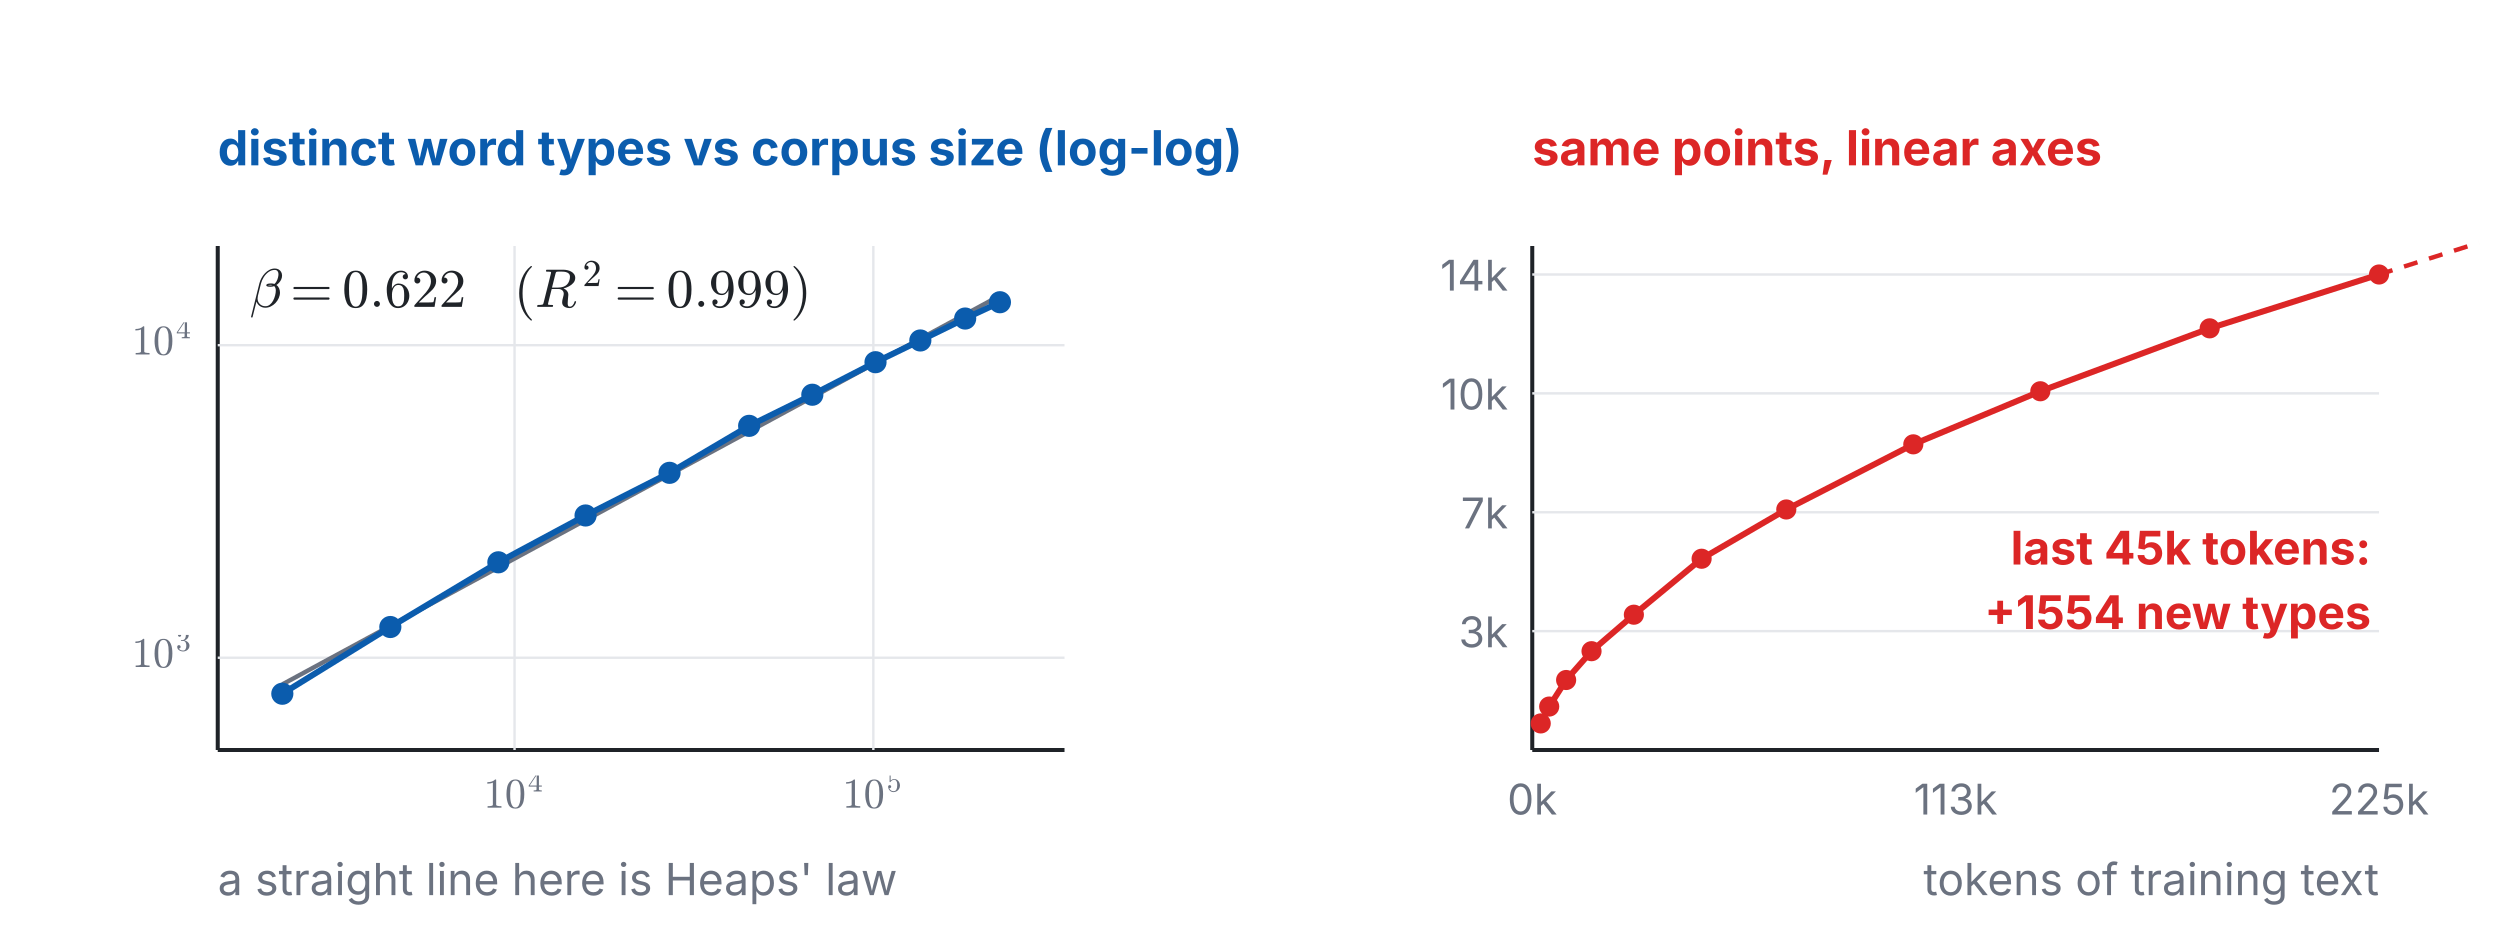
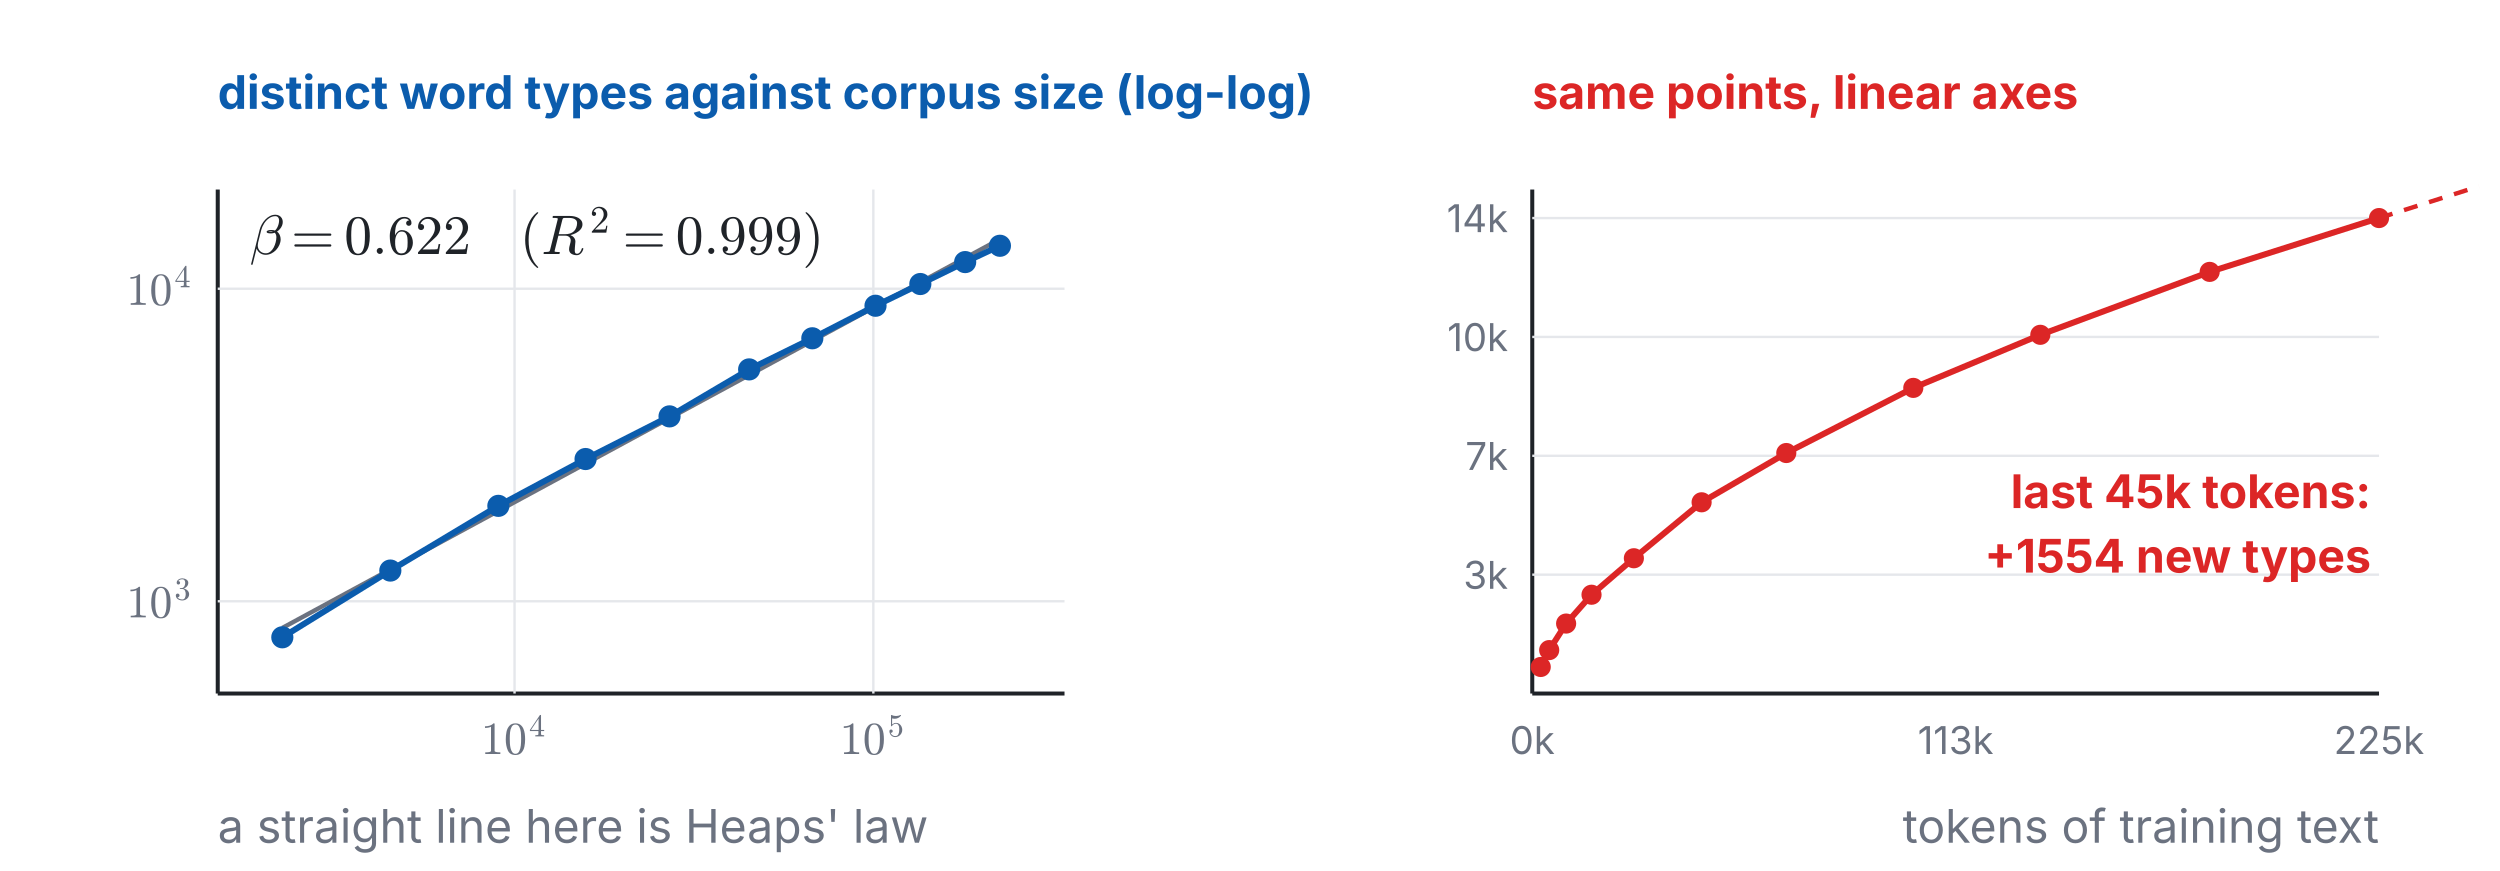
- <svg xmlns="http://www.w3.org/2000/svg" xmlns:xlink="http://www.w3.org/1999/xlink" viewBox="0 0 1240 470" width="100%" font-family="-apple-system,BlinkMacSystemFont,Segoe UI,Helvetica Neue,PingFang TC,Noto Sans TC,sans-serif">
+ <svg xmlns="http://www.w3.org/2000/svg" xmlns:xlink="http://www.w3.org/1999/xlink" viewBox="0 0 1240 432" width="100%" font-family="-apple-system,BlinkMacSystemFont,Segoe UI,Helvetica Neue,PingFang TC,Noto Sans TC,sans-serif">
  <defs>
    <marker id="ah-heaps" viewBox="0 0 10 10" refX="9" refY="5" markerWidth="7" markerHeight="7" orient="auto-start-reverse">
      <path d="M0,0 L10,5 L0,10 z" fill="#6b7280" />
    </marker>
  </defs>
-   <line x1="108" y1="372" x2="528" y2="372" stroke="#1f2328" stroke-width="2" />
-   <line x1="108" y1="372" x2="108" y2="122" stroke="#1f2328" stroke-width="2" />
-   <line x1="108" y1="326.237" x2="528" y2="326.237" stroke="#e5e7eb" stroke-width="1.2" />
-   <svg x="65.34" y="314.913" width="30.66" height="20.324" viewBox="0 0 30.66 20.324">
+   <line x1="108" y1="344" x2="528" y2="344" stroke="#1f2328" stroke-width="2" />
+   <line x1="108" y1="344" x2="108" y2="94" stroke="#1f2328" stroke-width="2" />
+   <line x1="108" y1="298.237" x2="528" y2="298.237" stroke="#e5e7eb" stroke-width="1.2" />
+   <svg x="62.712" y="283.213" width="33.288" height="27.766" viewBox="0 -5.7 33.288 27.766">
    <defs>
      <style type="text/css">*{stroke-linejoin: round; stroke-linecap: butt}</style>
    </defs>
    <g id="t11-figure_1">
      <g id="t11-patch_1">
-         <path d="M 0 20.324  L 30.66 20.324  L 30.66 0  L 0 0  L 0 20.324  z " style="fill: none" />
+         <path d="M 0 22.066  L 33.288 22.066  L 33.288 0  L 0 0  L 0 22.066  z " style="fill: none" />
      </g>
      <g id="t11-text_1">
-         <g style="fill: #6b7280" transform="translate(0 15.95672) scale(0.21 -0.21)">
+         <g style="fill: #6b7280" transform="translate(0 17.32444) scale(0.228 -0.228)">
          <defs>
            <path id="t11-Cmr10-31" d="M 594 0  L 594 225  Q 1394 225 1394 428  L 1394 3788  Q 1063 3628 556 3628  L 556 3853  Q 1341 3853 1741 4263  L 1831 4263  Q 1853 4263 1873 4245  Q 1894 4228 1894 4206  L 1894 428  Q 1894 225 2694 225  L 2694 0  L 594 0  z " transform="scale(0.015625)" />
            <path id="t11-Cmr10-30" d="M 1600 -141  Q 816 -141 533 504  Q 250 1150 250 2041  Q 250 2597 351 3087  Q 453 3578 754 3920  Q 1056 4263 1600 4263  Q 2022 4263 2290 4056  Q 2559 3850 2700 3523  Q 2841 3197 2892 2823  Q 2944 2450 2944 2041  Q 2944 1491 2842 1011  Q 2741 531 2444 195  Q 2147 -141 1600 -141  z M 1600 25  Q 1956 25 2131 390  Q 2306 756 2347 1200  Q 2388 1644 2388 2144  Q 2388 2625 2347 3031  Q 2306 3438 2132 3767  Q 1959 4097 1600 4097  Q 1238 4097 1063 3765  Q 888 3434 847 3029  Q 806 2625 806 2144  Q 806 1788 823 1472  Q 841 1156 916 820  Q 991 484 1158 254  Q 1325 25 1600 25  z " transform="scale(0.015625)" />
            <path id="t11-Cmr10-33" d="M 609 494  Q 759 275 1012 169  Q 1266 63 1556 63  Q 1928 63 2084 380  Q 2241 697 2241 1100  Q 2241 1281 2208 1462  Q 2175 1644 2097 1800  Q 2019 1956 1883 2050  Q 1747 2144 1550 2144  L 1125 2144  Q 1069 2144 1069 2203  L 1069 2259  Q 1069 2309 1125 2309  L 1478 2338  Q 1703 2338 1851 2506  Q 2000 2675 2069 2917  Q 2138 3159 2138 3378  Q 2138 3684 1994 3881  Q 1850 4078 1556 4078  Q 1313 4078 1091 3986  Q 869 3894 738 3706  Q 750 3709 759 3711  Q 769 3713 781 3713  Q 925 3713 1022 3613  Q 1119 3513 1119 3372  Q 1119 3234 1022 3134  Q 925 3034 781 3034  Q 641 3034 541 3134  Q 441 3234 441 3372  Q 441 3647 606 3850  Q 772 4053 1033 4158  Q 1294 4263 1556 4263  Q 1750 4263 1965 4205  Q 2181 4147 2356 4039  Q 2531 3931 2642 3762  Q 2753 3594 2753 3378  Q 2753 3109 2633 2881  Q 2513 2653 2303 2487  Q 2094 2322 1844 2241  Q 2122 2188 2372 2031  Q 2622 1875 2773 1631  Q 2925 1388 2925 1106  Q 2925 753 2731 467  Q 2538 181 2222 20  Q 1906 -141 1556 -141  Q 1256 -141 954 -26  Q 653 88 461 316  Q 269 544 269 863  Q 269 1022 375 1128  Q 481 1234 641 1234  Q 744 1234 830 1186  Q 916 1138 964 1050  Q 1013 963 1013 863  Q 1013 706 903 600  Q 794 494 641 494  L 609 494  z " transform="scale(0.015625)" />
          </defs>
          <use xlink:href="#t11-Cmr10-31" transform="translate(0 0.109375)" />
          <use xlink:href="#t11-Cmr10-30" transform="translate(50 0.109375)" />
          <use xlink:href="#t11-Cmr10-33" transform="translate(104.4641 38.37344) scale(0.7)" />
        </g>
      </g>
    </g>
  </svg>
-   <line x1="108" y1="171.216" x2="528" y2="171.216" stroke="#e5e7eb" stroke-width="1.2" />
-   <svg x="65.34" y="159.892" width="30.66" height="20.324" viewBox="0 0 30.66 20.324">
+   <line x1="108" y1="143.216" x2="528" y2="143.216" stroke="#e5e7eb" stroke-width="1.2" />
+   <svg x="62.712" y="128.192" width="33.288" height="27.766" viewBox="0 -5.7 33.288 27.766">
    <defs>
      <style type="text/css">*{stroke-linejoin: round; stroke-linecap: butt}</style>
    </defs>
    <g id="t12-figure_1">
      <g id="t12-patch_1">
-         <path d="M 0 20.324  L 30.66 20.324  L 30.66 0  L 0 0  L 0 20.324  z " style="fill: none" />
+         <path d="M 0 22.066  L 33.288 22.066  L 33.288 0  L 0 0  L 0 22.066  z " style="fill: none" />
      </g>
      <g id="t12-text_1">
-         <g style="fill: #6b7280" transform="translate(0 15.95672) scale(0.21 -0.21)">
+         <g style="fill: #6b7280" transform="translate(0 17.32444) scale(0.228 -0.228)">
          <defs>
            <path id="t12-Cmr10-31" d="M 594 0  L 594 225  Q 1394 225 1394 428  L 1394 3788  Q 1063 3628 556 3628  L 556 3853  Q 1341 3853 1741 4263  L 1831 4263  Q 1853 4263 1873 4245  Q 1894 4228 1894 4206  L 1894 428  Q 1894 225 2694 225  L 2694 0  L 594 0  z " transform="scale(0.015625)" />
            <path id="t12-Cmr10-30" d="M 1600 -141  Q 816 -141 533 504  Q 250 1150 250 2041  Q 250 2597 351 3087  Q 453 3578 754 3920  Q 1056 4263 1600 4263  Q 2022 4263 2290 4056  Q 2559 3850 2700 3523  Q 2841 3197 2892 2823  Q 2944 2450 2944 2041  Q 2944 1491 2842 1011  Q 2741 531 2444 195  Q 2147 -141 1600 -141  z M 1600 25  Q 1956 25 2131 390  Q 2306 756 2347 1200  Q 2388 1644 2388 2144  Q 2388 2625 2347 3031  Q 2306 3438 2132 3767  Q 1959 4097 1600 4097  Q 1238 4097 1063 3765  Q 888 3434 847 3029  Q 806 2625 806 2144  Q 806 1788 823 1472  Q 841 1156 916 820  Q 991 484 1158 254  Q 1325 25 1600 25  z " transform="scale(0.015625)" />
            <path id="t12-Cmr10-34" d="M 178 1056  L 178 1281  L 2156 4231  Q 2178 4263 2222 4263  L 2316 4263  Q 2388 4263 2388 4191  L 2388 1281  L 3016 1281  L 3016 1056  L 2388 1056  L 2388 428  Q 2388 297 2575 261  Q 2763 225 3009 225  L 3009 0  L 1247 0  L 1247 225  Q 1494 225 1681 261  Q 1869 297 1869 428  L 1869 1056  L 178 1056  z M 391 1281  L 1906 1281  L 1906 3547  L 391 1281  z " transform="scale(0.015625)" />
          </defs>
          <use xlink:href="#t12-Cmr10-31" transform="translate(0 0.109375)" />
          <use xlink:href="#t12-Cmr10-30" transform="translate(50 0.109375)" />
          <use xlink:href="#t12-Cmr10-34" transform="translate(104.4641 38.37344) scale(0.7)" />
        </g>
      </g>
    </g>
  </svg>
-   <line x1="255.216" y1="372" x2="255.216" y2="122" stroke="#e5e7eb" stroke-width="1.2" />
-   <svg x="239.886" y="384.676" width="30.66" height="20.324" viewBox="0 0 30.66 20.324">
+   <line x1="255.216" y1="344" x2="255.216" y2="94" stroke="#e5e7eb" stroke-width="1.2" />
+   <svg x="238.572" y="350.976" width="33.288" height="27.766" viewBox="0 -5.7 33.288 27.766">
    <defs>
      <style type="text/css">*{stroke-linejoin: round; stroke-linecap: butt}</style>
    </defs>
    <g id="t13-figure_1">
      <g id="t13-patch_1">
-         <path d="M 0 20.324  L 30.66 20.324  L 30.66 0  L 0 0  L 0 20.324  z " style="fill: none" />
+         <path d="M 0 22.066  L 33.288 22.066  L 33.288 0  L 0 0  L 0 22.066  z " style="fill: none" />
      </g>
      <g id="t13-text_1">
-         <g style="fill: #6b7280" transform="translate(0 15.95672) scale(0.21 -0.21)">
+         <g style="fill: #6b7280" transform="translate(0 17.32444) scale(0.228 -0.228)">
          <defs>
            <path id="t13-Cmr10-31" d="M 594 0  L 594 225  Q 1394 225 1394 428  L 1394 3788  Q 1063 3628 556 3628  L 556 3853  Q 1341 3853 1741 4263  L 1831 4263  Q 1853 4263 1873 4245  Q 1894 4228 1894 4206  L 1894 428  Q 1894 225 2694 225  L 2694 0  L 594 0  z " transform="scale(0.015625)" />
            <path id="t13-Cmr10-30" d="M 1600 -141  Q 816 -141 533 504  Q 250 1150 250 2041  Q 250 2597 351 3087  Q 453 3578 754 3920  Q 1056 4263 1600 4263  Q 2022 4263 2290 4056  Q 2559 3850 2700 3523  Q 2841 3197 2892 2823  Q 2944 2450 2944 2041  Q 2944 1491 2842 1011  Q 2741 531 2444 195  Q 2147 -141 1600 -141  z M 1600 25  Q 1956 25 2131 390  Q 2306 756 2347 1200  Q 2388 1644 2388 2144  Q 2388 2625 2347 3031  Q 2306 3438 2132 3767  Q 1959 4097 1600 4097  Q 1238 4097 1063 3765  Q 888 3434 847 3029  Q 806 2625 806 2144  Q 806 1788 823 1472  Q 841 1156 916 820  Q 991 484 1158 254  Q 1325 25 1600 25  z " transform="scale(0.015625)" />
            <path id="t13-Cmr10-34" d="M 178 1056  L 178 1281  L 2156 4231  Q 2178 4263 2222 4263  L 2316 4263  Q 2388 4263 2388 4191  L 2388 1281  L 3016 1281  L 3016 1056  L 2388 1056  L 2388 428  Q 2388 297 2575 261  Q 2763 225 3009 225  L 3009 0  L 1247 0  L 1247 225  Q 1494 225 1681 261  Q 1869 297 1869 428  L 1869 1056  L 178 1056  z M 391 1281  L 1906 1281  L 1906 3547  L 391 1281  z " transform="scale(0.015625)" />
          </defs>
          <use xlink:href="#t13-Cmr10-31" transform="translate(0 0.109375)" />
          <use xlink:href="#t13-Cmr10-30" transform="translate(50 0.109375)" />
          <use xlink:href="#t13-Cmr10-34" transform="translate(104.4641 38.37344) scale(0.7)" />
        </g>
      </g>
    </g>
  </svg>
-   <line x1="433.178" y1="372" x2="433.178" y2="122" stroke="#e5e7eb" stroke-width="1.2" />
-   <svg x="417.848" y="384.676" width="30.66" height="20.324" viewBox="0 0 30.66 20.324">
+   <line x1="433.178" y1="344" x2="433.178" y2="94" stroke="#e5e7eb" stroke-width="1.2" />
+   <svg x="416.534" y="350.976" width="33.288" height="27.766" viewBox="0 -5.7 33.288 27.766">
    <defs>
      <style type="text/css">*{stroke-linejoin: round; stroke-linecap: butt}</style>
    </defs>
    <g id="t14-figure_1">
      <g id="t14-patch_1">
-         <path d="M 0 20.324  L 30.66 20.324  L 30.66 0  L 0 0  L 0 20.324  z " style="fill: none" />
+         <path d="M 0 22.066  L 33.288 22.066  L 33.288 0  L 0 0  L 0 22.066  z " style="fill: none" />
      </g>
      <g id="t14-text_1">
-         <g style="fill: #6b7280" transform="translate(0 15.95672) scale(0.21 -0.21)">
+         <g style="fill: #6b7280" transform="translate(0 17.32444) scale(0.228 -0.228)">
          <defs>
            <path id="t14-Cmr10-31" d="M 594 0  L 594 225  Q 1394 225 1394 428  L 1394 3788  Q 1063 3628 556 3628  L 556 3853  Q 1341 3853 1741 4263  L 1831 4263  Q 1853 4263 1873 4245  Q 1894 4228 1894 4206  L 1894 428  Q 1894 225 2694 225  L 2694 0  L 594 0  z " transform="scale(0.015625)" />
            <path id="t14-Cmr10-30" d="M 1600 -141  Q 816 -141 533 504  Q 250 1150 250 2041  Q 250 2597 351 3087  Q 453 3578 754 3920  Q 1056 4263 1600 4263  Q 2022 4263 2290 4056  Q 2559 3850 2700 3523  Q 2841 3197 2892 2823  Q 2944 2450 2944 2041  Q 2944 1491 2842 1011  Q 2741 531 2444 195  Q 2147 -141 1600 -141  z M 1600 25  Q 1956 25 2131 390  Q 2306 756 2347 1200  Q 2388 1644 2388 2144  Q 2388 2625 2347 3031  Q 2306 3438 2132 3767  Q 1959 4097 1600 4097  Q 1238 4097 1063 3765  Q 888 3434 847 3029  Q 806 2625 806 2144  Q 806 1788 823 1472  Q 841 1156 916 820  Q 991 484 1158 254  Q 1325 25 1600 25  z " transform="scale(0.015625)" />
            <path id="t14-Cmr10-35" d="M 556 728  Q 622 541 758 387  Q 894 234 1080 148  Q 1266 63 1466 63  Q 1928 63 2103 422  Q 2278 781 2278 1294  Q 2278 1516 2270 1667  Q 2263 1819 2228 1959  Q 2169 2184 2020 2353  Q 1872 2522 1656 2522  Q 1441 2522 1286 2456  Q 1131 2391 1034 2303  Q 938 2216 863 2119  Q 788 2022 769 2016  L 697 2016  Q 681 2016 657 2036  Q 634 2056 634 2075  L 634 4213  Q 634 4228 654 4245  Q 675 4263 697 4263  L 716 4263  Q 1147 4056 1631 4056  Q 2106 4056 2547 4263  L 2566 4263  Q 2588 4263 2606 4247  Q 2625 4231 2625 4213  L 2625 4153  Q 2625 4122 2613 4122  Q 2394 3831 2064 3668  Q 1734 3506 1381 3506  Q 1125 3506 856 3578  L 856 2369  Q 1069 2541 1236 2614  Q 1403 2688 1663 2688  Q 2016 2688 2295 2484  Q 2575 2281 2725 1954  Q 2875 1628 2875 1288  Q 2875 903 2686 575  Q 2497 247 2172 53  Q 1847 -141 1466 -141  Q 1150 -141 886 21  Q 622 184 470 459  Q 319 734 319 1044  Q 319 1188 412 1278  Q 506 1369 647 1369  Q 788 1369 883 1276  Q 978 1184 978 1044  Q 978 906 883 811  Q 788 716 647 716  Q 625 716 597 720  Q 569 725 556 728  z " transform="scale(0.015625)" />
          </defs>
          <use xlink:href="#t14-Cmr10-31" transform="translate(0 0.109375)" />
          <use xlink:href="#t14-Cmr10-30" transform="translate(50 0.109375)" />
          <use xlink:href="#t14-Cmr10-35" transform="translate(104.4641 38.37344) scale(0.7)" />
        </g>
      </g>
    </g>
  </svg>
-   <polyline points="140.033,339.457 495.967,146.605" fill="none" stroke="#6b7280" stroke-width="2.2" stroke-linejoin="round" />
-   <polyline points="140.033,344.096 193.605,310.999 247.185,278.901 290.438,255.679 332.094,234.523 371.576,211.221 402.914,195.789 434.252,179.654 456.486,168.874 478.721,157.994 495.967,149.904" fill="none" stroke="#0b5cad" stroke-width="3" stroke-linejoin="round" />
-   <circle cx="140.033" cy="344.096" r="5.5" fill="#0b5cad" />
-   <circle cx="193.605" cy="310.999" r="5.5" fill="#0b5cad" />
-   <circle cx="247.185" cy="278.901" r="5.5" fill="#0b5cad" />
-   <circle cx="290.438" cy="255.679" r="5.5" fill="#0b5cad" />
-   <circle cx="332.094" cy="234.523" r="5.5" fill="#0b5cad" />
-   <circle cx="371.576" cy="211.221" r="5.5" fill="#0b5cad" />
-   <circle cx="402.914" cy="195.789" r="5.5" fill="#0b5cad" />
-   <circle cx="434.252" cy="179.654" r="5.5" fill="#0b5cad" />
-   <circle cx="456.486" cy="168.874" r="5.5" fill="#0b5cad" />
-   <circle cx="478.721" cy="157.994" r="5.5" fill="#0b5cad" />
-   <circle cx="495.967" cy="149.904" r="5.5" fill="#0b5cad" />
-   <text x="108" y="82" font-size="24" fill="#0b5cad" text-anchor="start" font-weight="700">distinct word types vs corpus size  (log-log)</text>
-   <svg x="124" y="129.3" width="278.64" height="29.7" viewBox="0 0 278.64 29.7">
+   <polyline points="140.033,311.457 495.967,118.605" fill="none" stroke="#6b7280" stroke-width="2.2" stroke-linejoin="round" />
+   <polyline points="140.033,316.096 193.605,282.999 247.185,250.901 290.438,227.679 332.094,206.523 371.576,183.221 402.914,167.789 434.252,151.654 456.486,140.874 478.721,129.994 495.967,121.904" fill="none" stroke="#0b5cad" stroke-width="3" stroke-linejoin="round" />
+   <circle cx="140.033" cy="316.096" r="5.5" fill="#0b5cad" />
+   <circle cx="193.605" cy="282.999" r="5.5" fill="#0b5cad" />
+   <circle cx="247.185" cy="250.901" r="5.5" fill="#0b5cad" />
+   <circle cx="290.438" cy="227.679" r="5.5" fill="#0b5cad" />
+   <circle cx="332.094" cy="206.523" r="5.5" fill="#0b5cad" />
+   <circle cx="371.576" cy="183.221" r="5.5" fill="#0b5cad" />
+   <circle cx="402.914" cy="167.789" r="5.5" fill="#0b5cad" />
+   <circle cx="434.252" cy="151.654" r="5.5" fill="#0b5cad" />
+   <circle cx="456.486" cy="140.874" r="5.5" fill="#0b5cad" />
+   <circle cx="478.721" cy="129.994" r="5.5" fill="#0b5cad" />
+   <circle cx="495.967" cy="121.904" r="5.5" fill="#0b5cad" />
+   <text x="108" y="54" font-size="23" fill="#0b5cad" text-anchor="start" font-weight="700">distinct word types against corpus size (log-log)</text>
+   <svg x="124" y="95.64" width="284.832" height="37.26" viewBox="0 -6.9 284.832 37.26">
    <defs>
      <style type="text/css">*{stroke-linejoin: round; stroke-linecap: butt}</style>
    </defs>
    <g id="t15-figure_1">
      <g id="t15-patch_1">
-         <path d="M 0 29.7  L 278.64 29.7  L 278.64 0  L 0 0  L 0 29.7  z " style="fill: none" />
+         <path d="M 0 30.36  L 284.832 30.36  L 284.832 0  L 0 0  L 0 30.36  z " style="fill: none" />
      </g>
      <g id="t15-text_1">
-         <g style="fill: #1f2328" transform="translate(0 22.95) scale(0.27 -0.27)">
+         <g style="fill: #1f2328" transform="translate(0 23.46) scale(0.276 -0.276)">
          <defs>
            <path id="t15-Cmmi10-af" d="M 172 -1241  Q 153 -1241 137 -1219  Q 122 -1197 122 -1178  L 1106 2778  Q 1191 3097 1353 3397  Q 1516 3697 1761 3955  Q 2006 4213 2300 4363  Q 2594 4513 2925 4513  Q 3163 4513 3355 4408  Q 3547 4303 3658 4114  Q 3769 3925 3769 3688  Q 3769 3459 3681 3251  Q 3594 3044 3437 2864  Q 3281 2684 3103 2572  Q 3206 2506 3287 2404  Q 3369 2303 3419 2192  Q 3469 2081 3497 1945  Q 3525 1809 3525 1691  Q 3525 1363 3384 1044  Q 3244 725 3001 465  Q 2759 206 2446 54  Q 2134 -97 1806 -97  Q 1447 -97 1159 100  Q 872 297 763 634  L 300 -1203  Q 300 -1241 250 -1241  L 172 -1241  z M 1819 78  Q 2106 78 2339 267  Q 2572 456 2723 742  Q 2875 1028 2954 1348  Q 3034 1669 3034 1931  Q 3034 2256 2847 2444  Q 2628 2363 2419 2363  Q 1913 2363 1913 2534  Q 1913 2759 2491 2759  Q 2697 2759 2869 2694  Q 3006 2800 3118 3006  Q 3231 3213 3289 3438  Q 3347 3663 3347 3859  Q 3347 4069 3236 4208  Q 3125 4347 2913 4347  Q 2522 4347 2186 4106  Q 1850 3866 1619 3498  Q 1388 3131 1288 2741  L 934 1325  Q 900 1178 891 997  Q 891 597 1153 337  Q 1416 78 1819 78  z M 2106 2553  Q 2203 2528 2425 2528  Q 2534 2528 2644 2566  Q 2638 2572 2619 2572  Q 2550 2591 2472 2591  Q 2181 2591 2106 2553  z " transform="scale(0.015625)" />
            <path id="t15-Cmr10-3d" d="M 481 850  Q 428 850 393 890  Q 359 931 359 978  Q 359 1031 393 1068  Q 428 1106 481 1106  L 4500 1106  Q 4547 1106 4581 1068  Q 4616 1031 4616 978  Q 4616 931 4581 890  Q 4547 850 4500 850  L 481 850  z M 481 2094  Q 428 2094 393 2131  Q 359 2169 359 2222  Q 359 2269 393 2309  Q 428 2350 481 2350  L 4500 2350  Q 4547 2350 4581 2309  Q 4616 2269 4616 2222  Q 4616 2169 4581 2131  Q 4547 2094 4500 2094  L 481 2094  z " transform="scale(0.015625)" />
            <path id="t15-Cmr10-30" d="M 1600 -141  Q 816 -141 533 504  Q 250 1150 250 2041  Q 250 2597 351 3087  Q 453 3578 754 3920  Q 1056 4263 1600 4263  Q 2022 4263 2290 4056  Q 2559 3850 2700 3523  Q 2841 3197 2892 2823  Q 2944 2450 2944 2041  Q 2944 1491 2842 1011  Q 2741 531 2444 195  Q 2147 -141 1600 -141  z M 1600 25  Q 1956 25 2131 390  Q 2306 756 2347 1200  Q 2388 1644 2388 2144  Q 2388 2625 2347 3031  Q 2306 3438 2132 3767  Q 1959 4097 1600 4097  Q 1238 4097 1063 3765  Q 888 3434 847 3029  Q 806 2625 806 2144  Q 806 1788 823 1472  Q 841 1156 916 820  Q 991 484 1158 254  Q 1325 25 1600 25  z " transform="scale(0.015625)" />
            <path id="t15-Cmmi10-3a" d="M 538 353  Q 538 497 644 600  Q 750 703 891 703  Q 978 703 1062 656  Q 1147 609 1194 525  Q 1241 441 1241 353  Q 1241 213 1137 106  Q 1034 0 891 0  Q 750 0 644 106  Q 538 213 538 353  z " transform="scale(0.015625)" />
            <path id="t15-Cmr10-36" d="M 1600 -141  Q 1203 -141 937 70  Q 672 281 526 617  Q 381 953 325 1322  Q 269 1691 269 2069  Q 269 2575 466 3084  Q 663 3594 1045 3928  Q 1428 4263 1953 4263  Q 2172 4263 2361 4180  Q 2550 4097 2658 3936  Q 2766 3775 2766 3547  Q 2766 3416 2677 3327  Q 2588 3238 2456 3238  Q 2331 3238 2240 3328  Q 2150 3419 2150 3547  Q 2150 3672 2240 3762  Q 2331 3853 2456 3853  L 2491 3853  Q 2409 3969 2261 4023  Q 2113 4078 1953 4078  Q 1759 4078 1595 3993  Q 1431 3909 1300 3765  Q 1169 3622 1081 3448  Q 994 3275 945 3053  Q 897 2831 884 2637  Q 872 2444 872 2150  Q 984 2413 1190 2580  Q 1397 2747 1656 2747  Q 1941 2747 2175 2631  Q 2409 2516 2578 2311  Q 2747 2106 2836 1843  Q 2925 1581 2925 1313  Q 2925 938 2758 598  Q 2591 259 2287 59  Q 1984 -141 1600 -141  z M 1600 63  Q 1847 63 1997 175  Q 2147 288 2217 473  Q 2288 659 2305 848  Q 2322 1038 2322 1313  Q 2322 1675 2287 1931  Q 2253 2188 2100 2383  Q 1947 2578 1631 2578  Q 1372 2578 1205 2403  Q 1038 2228 961 1961  Q 884 1694 884 1447  Q 884 1363 891 1319  Q 891 1309 889 1303  Q 888 1297 884 1288  Q 884 1013 940 731  Q 997 450 1156 256  Q 1316 63 1600 63  z " transform="scale(0.015625)" />
            <path id="t15-Cmr10-32" d="M 319 0  L 319 172  Q 319 188 331 206  L 1325 1306  Q 1550 1550 1690 1715  Q 1831 1881 1968 2097  Q 2106 2313 2186 2536  Q 2266 2759 2266 3009  Q 2266 3272 2169 3511  Q 2072 3750 1880 3894  Q 1688 4038 1416 4038  Q 1138 4038 916 3870  Q 694 3703 603 3438  Q 628 3444 672 3444  Q 816 3444 917 3347  Q 1019 3250 1019 3097  Q 1019 2950 917 2848  Q 816 2747 672 2747  Q 522 2747 420 2851  Q 319 2956 319 3097  Q 319 3338 409 3548  Q 500 3759 670 3923  Q 841 4088 1055 4175  Q 1269 4263 1509 4263  Q 1875 4263 2190 4108  Q 2506 3953 2690 3670  Q 2875 3388 2875 3009  Q 2875 2731 2753 2481  Q 2631 2231 2440 2026  Q 2250 1822 1953 1562  Q 1656 1303 1563 1216  L 838 519  L 1453 519  Q 1906 519 2211 526  Q 2516 534 2534 550  Q 2609 631 2688 1141  L 2875 1141  L 2694 0  L 319 0  z " transform="scale(0.015625)" />
            <path id="t15-Cmr10-28" d="M 1984 -1588  Q 1628 -1306 1370 -942  Q 1113 -578 948 -165  Q 784 247 703 697  Q 622 1147 622 1600  Q 622 2059 703 2509  Q 784 2959 951 3375  Q 1119 3791 1378 4153  Q 1638 4516 1984 4788  Q 1984 4800 2016 4800  L 2075 4800  Q 2094 4800 2109 4783  Q 2125 4766 2125 4744  Q 2125 4716 2113 4703  Q 1800 4397 1592 4047  Q 1384 3697 1257 3301  Q 1131 2906 1075 2482  Q 1019 2059 1019 1600  Q 1019 -434 2106 -1491  Q 2125 -1509 2125 -1544  Q 2125 -1559 2108 -1579  Q 2091 -1600 2075 -1600  L 2016 -1600  Q 1984 -1600 1984 -1588  z " transform="scale(0.015625)" />
            <path id="t15-Cmmi10-52" d="M 313 0  Q 250 0 250 84  Q 253 100 262 139  Q 272 178 289 201  Q 306 225 331 225  Q 722 225 878 269  Q 959 297 997 441  L 1875 3956  Q 1888 4019 1888 4044  Q 1888 4113 1813 4122  Q 1691 4147 1350 4147  Q 1288 4147 1288 4231  Q 1291 4247 1300 4286  Q 1309 4325 1326 4348  Q 1344 4372 1369 4372  L 3309 4372  Q 3541 4372 3791 4319  Q 4041 4266 4250 4152  Q 4459 4038 4593 3848  Q 4728 3659 4728 3406  Q 4728 3084 4515 2831  Q 4303 2578 3978 2408  Q 3653 2238 3347 2169  Q 3597 2078 3756 1879  Q 3916 1681 3916 1422  Q 3916 1388 3914 1370  Q 3913 1353 3909 1331  L 3859 763  Q 3853 638 3847 550  Q 3841 463 3841 409  Q 3841 234 3892 129  Q 3944 25 4097 25  Q 4297 25 4448 211  Q 4600 397 4647 616  Q 4675 672 4709 672  L 4769 672  Q 4831 672 4831 588  Q 4784 403 4682 237  Q 4581 72 4426 -34  Q 4272 -141 4091 -141  Q 3716 -141 3452 26  Q 3188 194 3188 550  Q 3188 684 3213 788  L 3353 1356  Q 3378 1434 3378 1538  Q 3378 1803 3198 1954  Q 3019 2106 2747 2106  L 1959 2106  L 1538 416  Q 1522 363 1522 325  Q 1522 259 1600 250  Q 1722 225 2059 225  Q 2125 225 2125 141  Q 2103 50 2090 25  Q 2078 0 2016 0  L 313 0  z M 1997 2272  L 2706 2272  Q 3403 2272 3756 2625  Q 3919 2788 4014 3039  Q 4109 3291 4109 3541  Q 4109 3778 3970 3912  Q 3831 4047 3626 4097  Q 3422 4147 3175 4147  L 2747 4147  Q 2572 4147 2515 4117  Q 2459 4088 2413 3928  L 1997 2272  z " transform="scale(0.015625)" />
            <path id="t15-Cmr10-39" d="M 722 269  Q 897 63 1331 63  Q 1575 63 1786 228  Q 1997 394 2113 634  Q 2247 906 2284 1214  Q 2322 1522 2322 1978  Q 2213 1719 2008 1553  Q 1803 1388 1538 1388  Q 1166 1388 873 1589  Q 581 1791 425 2120  Q 269 2450 269 2822  Q 269 3206 444 3539  Q 619 3872 928 4067  Q 1238 4263 1631 4263  Q 2019 4263 2280 4052  Q 2541 3841 2678 3508  Q 2816 3175 2870 2803  Q 2925 2431 2925 2069  Q 2925 1575 2744 1061  Q 2563 547 2202 203  Q 1841 -141 1331 -141  Q 953 -141 690 37  Q 428 216 428 575  Q 428 706 517 795  Q 606 884 738 884  Q 866 884 955 795  Q 1044 706 1044 575  Q 1044 450 953 359  Q 863 269 738 269  L 722 269  z M 1563 1556  Q 1825 1556 1992 1732  Q 2159 1909 2234 2171  Q 2309 2434 2309 2694  L 2309 2816  L 2309 2841  Q 2309 3322 2168 3700  Q 2028 4078 1631 4078  Q 1378 4078 1220 3967  Q 1063 3856 988 3672  Q 913 3488 892 3278  Q 872 3069 872 2822  Q 872 2459 906 2203  Q 941 1947 1094 1751  Q 1247 1556 1563 1556  z " transform="scale(0.015625)" />
            <path id="t15-Cmr10-29" d="M 416 -1600  Q 359 -1600 359 -1544  Q 359 -1516 372 -1503  Q 1466 -434 1466 1600  Q 1466 3634 384 4691  Q 359 4706 359 4744  Q 359 4766 376 4783  Q 394 4800 416 4800  L 475 4800  Q 494 4800 506 4788  Q 966 4425 1272 3906  Q 1578 3388 1720 2800  Q 1863 2213 1863 1600  Q 1863 1147 1786 708  Q 1709 269 1542 -157  Q 1375 -584 1119 -945  Q 863 -1306 506 -1588  Q 494 -1600 475 -1600  L 416 -1600  z " transform="scale(0.015625)" />
          </defs>
          <use xlink:href="#t15-Cmmi10-af" transform="translate(0 0.109375)" />
          <use xlink:href="#t15-Cmr10-3d" transform="translate(74.05273 0.109375)" />
          <use xlink:href="#t15-Cmr10-30" transform="translate(169.2969 0.109375)" />
          <use xlink:href="#t15-Cmmi10-3a" transform="translate(219.2969 0.109375)" />
          <use xlink:href="#t15-Cmr10-36" transform="translate(246.9824 0.109375)" />
          <use xlink:href="#t15-Cmr10-32" transform="translate(296.9824 0.109375)" />
          <use xlink:href="#t15-Cmr10-32" transform="translate(346.9824 0.109375)" />
          <use xlink:href="#t15-Cmr10-28" transform="translate(484.7754 0.109375)" />
          <use xlink:href="#t15-Cmmi10-52" transform="translate(523.5938 0.109375)" />
          <use xlink:href="#t15-Cmr10-32" transform="translate(610.8422 38.37344) scale(0.7)" />
          <use xlink:href="#t15-Cmr10-3d" transform="translate(669.7781 0.109375)" />
          <use xlink:href="#t15-Cmr10-30" transform="translate(765.0223 0.109375)" />
          <use xlink:href="#t15-Cmmi10-3a" transform="translate(815.0223 0.109375)" />
          <use xlink:href="#t15-Cmr10-39" transform="translate(842.7078 0.109375)" />
          <use xlink:href="#t15-Cmr10-39" transform="translate(892.7078 0.109375)" />
          <use xlink:href="#t15-Cmr10-39" transform="translate(942.7078 0.109375)" />
          <use xlink:href="#t15-Cmr10-29" transform="translate(992.7078 0.109375)" />
        </g>
      </g>
    </g>
  </svg>
-   <text x="108" y="444" font-size="22" fill="#6b7280" text-anchor="start" font-weight="400">a straight line here is Heaps' law</text>
-   <line x1="760" y1="372" x2="1180" y2="372" stroke="#1f2328" stroke-width="2" />
-   <line x1="760" y1="372" x2="760" y2="122" stroke="#1f2328" stroke-width="2" />
-   <line x1="760" y1="313.038" x2="1180" y2="313.038" stroke="#e5e7eb" stroke-width="1.2" />
-   <text x="748" y="321.038" font-size="21" fill="#6b7280" text-anchor="end" font-weight="400">3k</text>
-   <line x1="760" y1="254.075" x2="1180" y2="254.075" stroke="#e5e7eb" stroke-width="1.2" />
-   <text x="748" y="262.075" font-size="21" fill="#6b7280" text-anchor="end" font-weight="400">7k</text>
-   <line x1="760" y1="195.113" x2="1180" y2="195.113" stroke="#e5e7eb" stroke-width="1.2" />
-   <text x="748" y="203.113" font-size="21" fill="#6b7280" text-anchor="end" font-weight="400">10k</text>
-   <line x1="760" y1="136.151" x2="1180" y2="136.151" stroke="#e5e7eb" stroke-width="1.2" />
-   <text x="748" y="144.151" font-size="21" fill="#6b7280" text-anchor="end" font-weight="400">14k</text>
-   <text x="760" y="404" font-size="21" fill="#6b7280" text-anchor="middle" font-weight="400">0k</text>
-   <text x="970" y="404" font-size="21" fill="#6b7280" text-anchor="middle" font-weight="400">113k</text>
-   <text x="1180" y="404" font-size="21" fill="#6b7280" text-anchor="middle" font-weight="400">225k</text>
-   <polyline points="764.199,358.819 768.399,350.45 776.799,337.286 789.399,322.988 810.398,304.892 843.999,277.138 885.998,252.701 948.998,220.393 1012,194.065 1096,162.857 1180,136.151" fill="none" stroke="#dc2626" stroke-width="3" stroke-linejoin="round" />
-   <circle cx="764.199" cy="358.819" r="5" fill="#dc2626" />
-   <circle cx="768.399" cy="350.45" r="5" fill="#dc2626" />
-   <circle cx="776.799" cy="337.286" r="5" fill="#dc2626" />
-   <circle cx="789.399" cy="322.988" r="5" fill="#dc2626" />
-   <circle cx="810.398" cy="304.892" r="5" fill="#dc2626" />
-   <circle cx="843.999" cy="277.138" r="5" fill="#dc2626" />
-   <circle cx="885.998" cy="252.701" r="5" fill="#dc2626" />
-   <circle cx="948.998" cy="220.393" r="5" fill="#dc2626" />
-   <circle cx="1012" cy="194.065" r="5" fill="#dc2626" />
-   <circle cx="1096" cy="162.857" r="5" fill="#dc2626" />
-   <circle cx="1180" cy="136.151" r="5" fill="#dc2626" />
-   <line x1="1180" y1="136.151" x2="1229.56" y2="120.396" stroke="#dc2626" stroke-width="2.2" stroke-dasharray="7 6" />
-   <text x="760" y="82" font-size="24" fill="#dc2626" text-anchor="start" font-weight="700">same points, linear axes</text>
-   <text x="1176" y="280" font-size="23" fill="#dc2626" text-anchor="end" font-weight="700">last 45k tokens:</text>
-   <text x="1176" y="312" font-size="23" fill="#dc2626" text-anchor="end" font-weight="700">+1554 new types</text>
-   <text x="1180" y="444" font-size="22" fill="#6b7280" text-anchor="end" font-weight="400">tokens of training text</text>
+   <text x="108" y="418" font-size="23" fill="#6b7280" text-anchor="start" font-weight="400">a straight line here is Heaps' law</text>
+   <line x1="760" y1="344" x2="1180" y2="344" stroke="#1f2328" stroke-width="2" />
+   <line x1="760" y1="344" x2="760" y2="94" stroke="#1f2328" stroke-width="2" />
+   <line x1="760" y1="285.038" x2="1180" y2="285.038" stroke="#e5e7eb" stroke-width="1.2" />
+   <text x="748" y="292.038" font-size="19" fill="#6b7280" text-anchor="end" font-weight="400">3k</text>
+   <line x1="760" y1="226.075" x2="1180" y2="226.075" stroke="#e5e7eb" stroke-width="1.2" />
+   <text x="748" y="233.075" font-size="19" fill="#6b7280" text-anchor="end" font-weight="400">7k</text>
+   <line x1="760" y1="167.113" x2="1180" y2="167.113" stroke="#e5e7eb" stroke-width="1.2" />
+   <text x="748" y="174.113" font-size="19" fill="#6b7280" text-anchor="end" font-weight="400">10k</text>
+   <line x1="760" y1="108.151" x2="1180" y2="108.151" stroke="#e5e7eb" stroke-width="1.2" />
+   <text x="748" y="115.151" font-size="19" fill="#6b7280" text-anchor="end" font-weight="400">14k</text>
+   <text x="760" y="374" font-size="19" fill="#6b7280" text-anchor="middle" font-weight="400">0k</text>
+   <text x="970" y="374" font-size="19" fill="#6b7280" text-anchor="middle" font-weight="400">113k</text>
+   <text x="1180" y="374" font-size="19" fill="#6b7280" text-anchor="middle" font-weight="400">225k</text>
+   <polyline points="764.199,330.819 768.399,322.45 776.799,309.286 789.399,294.988 810.398,276.892 843.999,249.138 885.998,224.701 948.998,192.393 1012,166.065 1096,134.857 1180,108.151" fill="none" stroke="#dc2626" stroke-width="3" stroke-linejoin="round" />
+   <circle cx="764.199" cy="330.819" r="5" fill="#dc2626" />
+   <circle cx="768.399" cy="322.45" r="5" fill="#dc2626" />
+   <circle cx="776.799" cy="309.286" r="5" fill="#dc2626" />
+   <circle cx="789.399" cy="294.988" r="5" fill="#dc2626" />
+   <circle cx="810.398" cy="276.892" r="5" fill="#dc2626" />
+   <circle cx="843.999" cy="249.138" r="5" fill="#dc2626" />
+   <circle cx="885.998" cy="224.701" r="5" fill="#dc2626" />
+   <circle cx="948.998" cy="192.393" r="5" fill="#dc2626" />
+   <circle cx="1012" cy="166.065" r="5" fill="#dc2626" />
+   <circle cx="1096" cy="134.857" r="5" fill="#dc2626" />
+   <circle cx="1180" cy="108.151" r="5" fill="#dc2626" />
+   <line x1="1180" y1="108.151" x2="1229.56" y2="92.396" stroke="#dc2626" stroke-width="2.2" stroke-dasharray="7 6" />
+   <text x="760" y="54" font-size="23" fill="#dc2626" text-anchor="start" font-weight="700">same points, linear axes</text>
+   <text x="1176" y="252" font-size="23" fill="#dc2626" text-anchor="end" font-weight="700">last 45k tokens:</text>
+   <text x="1176" y="284" font-size="23" fill="#dc2626" text-anchor="end" font-weight="700">+1554 new types</text>
+   <text x="1180" y="418" font-size="23" fill="#6b7280" text-anchor="end" font-weight="400">tokens of training text</text>
</svg>
